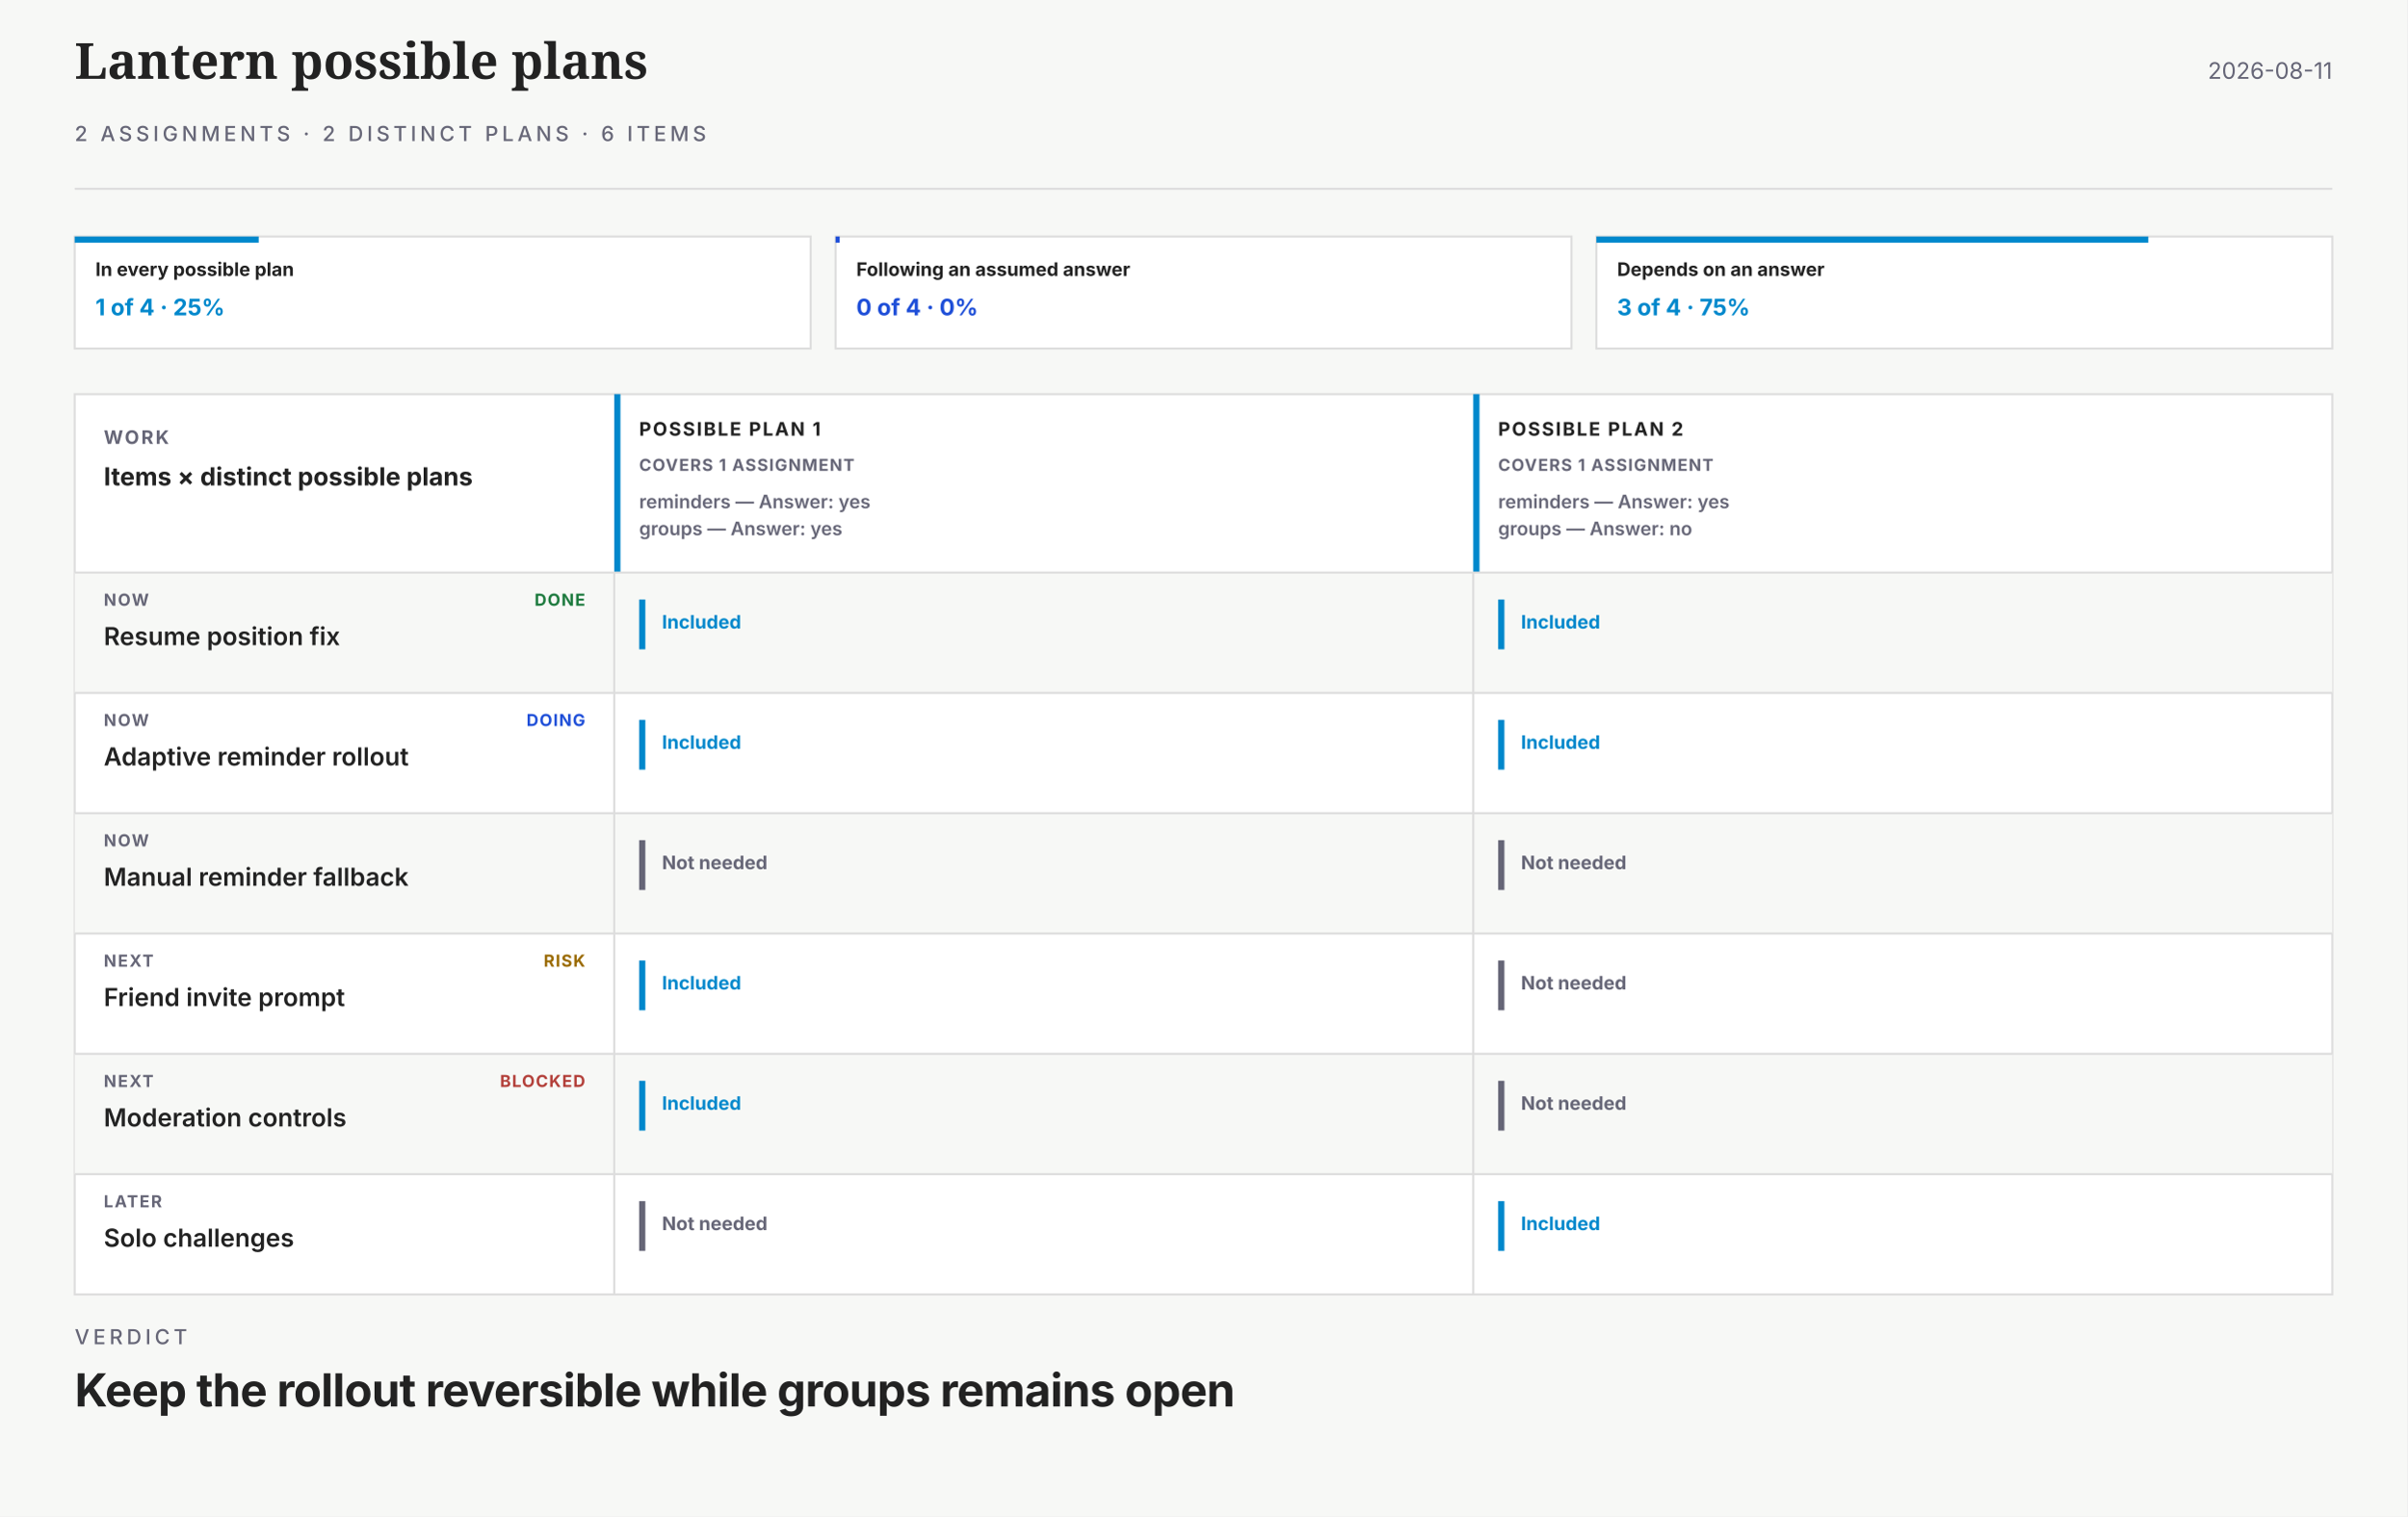
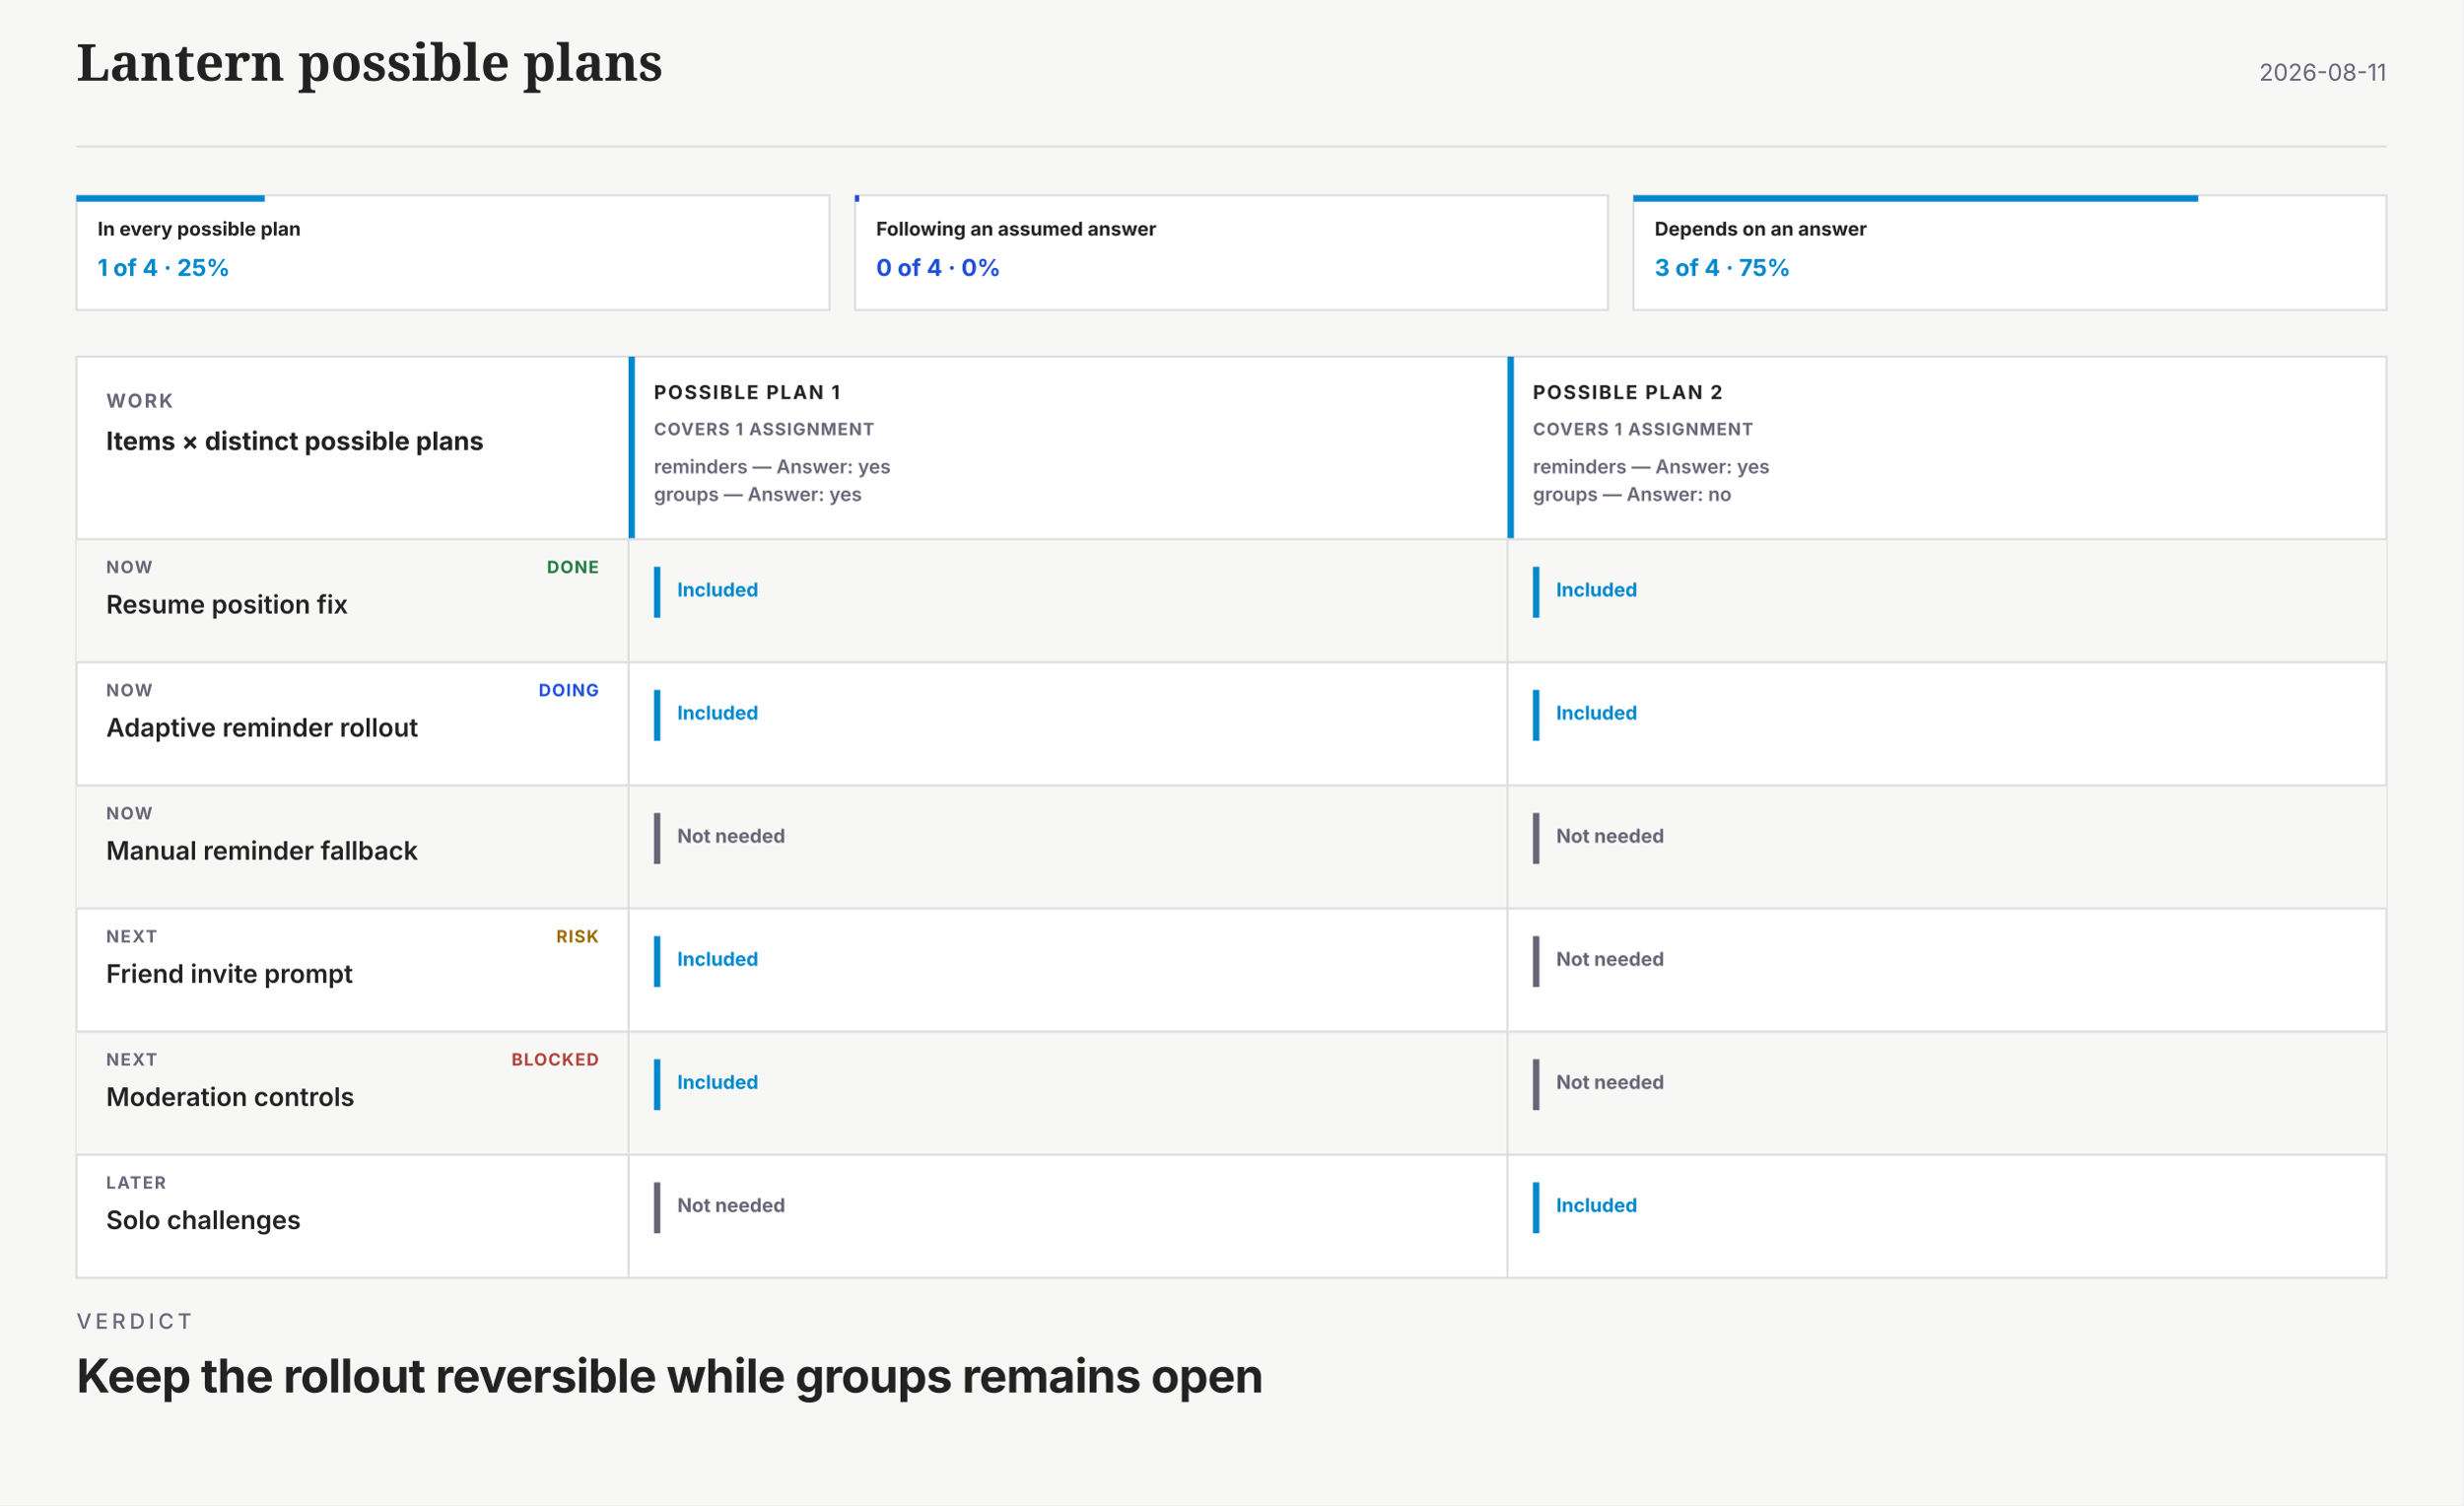
- <svg xmlns="http://www.w3.org/2000/svg" width="1160" height="731" viewBox="0 0 1160 731" data-theme="light" font-family="system-ui,-apple-system,'Segoe UI',sans-serif" role="img" aria-labelledby="paths-plans-name paths-plans-description">
-   <rect x="0" y="0" width="1160" height="731" fill="#f7f8f6" />
+ <svg xmlns="http://www.w3.org/2000/svg" width="1160" height="709" viewBox="0 0 1160 709" data-theme="light" font-family="system-ui,-apple-system,'Segoe UI',sans-serif" role="img" aria-labelledby="paths-plans-name paths-plans-description">
+   <rect x="0" y="0" width="1160" height="709" fill="#f7f8f6" />
  <g data-kind="artifact-header">
    <text x="36" y="38" font-family="Charter,'Bitstream Charter',Georgia,serif" font-size="24" font-weight="700" fill="#222">Lantern possible plans</text>
    <text x="1124" y="38" font-size="11" text-anchor="end" fill="#667">2026-08-11</text>
-     <g data-kind="artifact-metrics">
-       <text xml:space="preserve" x="36" y="68" font-family="system-ui,-apple-system,'Segoe UI',sans-serif" font-size="10" font-weight="500" letter-spacing="1.8" fill="#667">2 ASSIGNMENTS · 2 DISTINCT PLANS · 6 ITEMS</text>
-     </g>
-     <line x1="36" y1="91" x2="1124" y2="91" stroke="#ddd" stroke-width="1" opacity="1" />
+     <line x1="36" y1="69" x2="1124" y2="69" stroke="#ddd" stroke-width="1" opacity="1" />
  </g>
  <g data-kind="share-figure">
    <g data-kind="share-part">
-       <rect x="36" y="114" width="354.67" height="54" fill="#fff" stroke="#ddd" stroke-width="1" />
-       <rect x="36" y="114" width="88.67" height="3" fill="#08c" />
-       <text x="46" y="133" font-size="9" font-weight="700" fill="#222">In every possible plan</text>
-       <text x="46" y="152" font-size="11" font-weight="700" fill="#08c">1 of 4 · 25%</text>
+       <rect x="36" y="92" width="354.67" height="54" fill="#fff" stroke="#ddd" stroke-width="1" />
+       <rect x="36" y="92" width="88.67" height="3" fill="#08c" />
+       <text x="46" y="111" font-size="9" font-weight="700" fill="#222">In every possible plan</text>
+       <text x="46" y="130" font-size="11" font-weight="700" fill="#08c">1 of 4 · 25%</text>
    </g>
    <g data-kind="share-part">
-       <rect x="402.67" y="114" width="354.67" height="54" fill="#fff" stroke="#ddd" stroke-width="1" />
-       <rect x="402.67" y="114" width="2" height="3" fill="#1F4FD8" />
-       <text x="412.67" y="133" font-size="9" font-weight="700" fill="#222">Following an assumed answer</text>
-       <text x="412.67" y="152" font-size="11" font-weight="700" fill="#1F4FD8">0 of 4 · 0%</text>
+       <rect x="402.67" y="92" width="354.67" height="54" fill="#fff" stroke="#ddd" stroke-width="1" />
+       <rect x="402.67" y="92" width="2" height="3" fill="#1F4FD8" />
+       <text x="412.67" y="111" font-size="9" font-weight="700" fill="#222">Following an assumed answer</text>
+       <text x="412.67" y="130" font-size="11" font-weight="700" fill="#1F4FD8">0 of 4 · 0%</text>
    </g>
    <g data-kind="share-part">
-       <rect x="769.33" y="114" width="354.67" height="54" fill="#fff" stroke="#ddd" stroke-width="1" />
-       <rect x="769.33" y="114" width="266" height="3" fill="#08c" />
-       <text x="779.33" y="133" font-size="9" font-weight="700" fill="#222">Depends on an answer</text>
-       <text x="779.33" y="152" font-size="11" font-weight="700" fill="#08c">3 of 4 · 75%</text>
+       <rect x="769.33" y="92" width="354.67" height="54" fill="#fff" stroke="#ddd" stroke-width="1" />
+       <rect x="769.33" y="92" width="266" height="3" fill="#08c" />
+       <text x="779.33" y="111" font-size="9" font-weight="700" fill="#222">Depends on an answer</text>
+       <text x="779.33" y="130" font-size="11" font-weight="700" fill="#08c">3 of 4 · 75%</text>
    </g>
  </g>
  <g data-kind="plans-matrix">
-     <rect x="36" y="190" width="1088" height="434" fill="#fff" stroke="#ddd" stroke-width="1" />
-     <rect x="36" y="190" width="260" height="86" fill="none" />
-     <text x="50" y="214" font-size="9" font-weight="700" letter-spacing="1" fill="#667">WORK</text>
-     <text x="50" y="234" font-size="12" font-weight="700" fill="#222">Items × distinct possible plans</text>
+     <rect x="36" y="168" width="1088" height="434" fill="#fff" stroke="#ddd" stroke-width="1" />
+     <rect x="36" y="168" width="260" height="86" fill="none" />
+     <text x="50" y="192" font-size="9" font-weight="700" letter-spacing="1" fill="#667">WORK</text>
+     <text x="50" y="212" font-size="12" font-weight="700" fill="#222">Items × distinct possible plans</text>
    <g data-kind="plan-column">
-       <rect x="296" y="190" width="414" height="86" fill="none" />
-       <rect x="296" y="190" width="3" height="86" fill="#08c" />
-       <text x="308" y="210" font-size="9" font-weight="700" letter-spacing="0.8" fill="#222">POSSIBLE PLAN 1</text>
-       <text x="308" y="227" font-size="8" font-weight="700" letter-spacing="0.5" fill="#667">COVERS 1 ASSIGNMENT</text>
-       <text x="308" y="245" font-size="9" font-weight="600" fill="#667">reminders — Answer: yes</text>
-       <text x="308" y="258" font-size="9" font-weight="600" fill="#667">groups — Answer: yes</text>
+       <rect x="296" y="168" width="414" height="86" fill="none" />
+       <rect x="296" y="168" width="3" height="86" fill="#08c" />
+       <text x="308" y="188" font-size="9" font-weight="700" letter-spacing="0.8" fill="#222">POSSIBLE PLAN 1</text>
+       <text x="308" y="205" font-size="8" font-weight="700" letter-spacing="0.5" fill="#667">COVERS 1 ASSIGNMENT</text>
+       <text x="308" y="223" font-size="9" font-weight="600" fill="#667">reminders — Answer: yes</text>
+       <text x="308" y="236" font-size="9" font-weight="600" fill="#667">groups — Answer: yes</text>
    </g>
    <g data-kind="plan-column">
-       <rect x="710" y="190" width="414" height="86" fill="none" />
-       <rect x="710" y="190" width="3" height="86" fill="#08c" />
-       <text x="722" y="210" font-size="9" font-weight="700" letter-spacing="0.8" fill="#222">POSSIBLE PLAN 2</text>
-       <text x="722" y="227" font-size="8" font-weight="700" letter-spacing="0.5" fill="#667">COVERS 1 ASSIGNMENT</text>
-       <text x="722" y="245" font-size="9" font-weight="600" fill="#667">reminders — Answer: yes</text>
-       <text x="722" y="258" font-size="9" font-weight="600" fill="#667">groups — Answer: no</text>
+       <rect x="710" y="168" width="414" height="86" fill="none" />
+       <rect x="710" y="168" width="3" height="86" fill="#08c" />
+       <text x="722" y="188" font-size="9" font-weight="700" letter-spacing="0.8" fill="#222">POSSIBLE PLAN 2</text>
+       <text x="722" y="205" font-size="8" font-weight="700" letter-spacing="0.5" fill="#667">COVERS 1 ASSIGNMENT</text>
+       <text x="722" y="223" font-size="9" font-weight="600" fill="#667">reminders — Answer: yes</text>
+       <text x="722" y="236" font-size="9" font-weight="600" fill="#667">groups — Answer: no</text>
    </g>
    <g data-kind="plan-item-row">
-       <rect x="36" y="276" width="1088" height="58" fill="#f7f8f6" />
-       <line x1="36" y1="276" x2="1124" y2="276" stroke="#ddd" stroke-width="1" opacity="1" />
-       <text x="50" y="292" font-size="8" font-weight="700" letter-spacing="0.7" fill="#667">NOW</text>
-       <text x="282" y="292" font-size="8" font-weight="700" letter-spacing="0.5" text-anchor="end" fill="#1D7A3E">DONE</text>
-       <text x="50" y="311" font-size="12" font-weight="600" fill="#222">Resume position fix</text>
-       <line x1="296" y1="276" x2="296" y2="334" stroke="#ddd" stroke-width="1" opacity="1" />
-       <rect x="308" y="289" width="3" height="24" fill="#08c" />
-       <text x="319" y="303" font-size="9" font-weight="700" fill="#08c">Included</text>
-       <line x1="710" y1="276" x2="710" y2="334" stroke="#ddd" stroke-width="1" opacity="1" />
-       <rect x="722" y="289" width="3" height="24" fill="#08c" />
-       <text x="733" y="303" font-size="9" font-weight="700" fill="#08c">Included</text>
+       <rect x="36" y="254" width="1088" height="58" fill="#f7f8f6" />
+       <line x1="36" y1="254" x2="1124" y2="254" stroke="#ddd" stroke-width="1" opacity="1" />
+       <text x="50" y="270" font-size="8" font-weight="700" letter-spacing="0.7" fill="#667">NOW</text>
+       <text x="282" y="270" font-size="8" font-weight="700" letter-spacing="0.5" text-anchor="end" fill="#1D7A3E">DONE</text>
+       <text x="50" y="289" font-size="12" font-weight="600" fill="#222">Resume position fix</text>
+       <line x1="296" y1="254" x2="296" y2="312" stroke="#ddd" stroke-width="1" opacity="1" />
+       <rect x="308" y="267" width="3" height="24" fill="#08c" />
+       <text x="319" y="281" font-size="9" font-weight="700" fill="#08c">Included</text>
+       <line x1="710" y1="254" x2="710" y2="312" stroke="#ddd" stroke-width="1" opacity="1" />
+       <rect x="722" y="267" width="3" height="24" fill="#08c" />
+       <text x="733" y="281" font-size="9" font-weight="700" fill="#08c">Included</text>
    </g>
    <g data-kind="plan-item-row">
-       <rect x="36" y="334" width="1088" height="58" fill="none" />
-       <line x1="36" y1="334" x2="1124" y2="334" stroke="#ddd" stroke-width="1" opacity="1" />
-       <text x="50" y="350" font-size="8" font-weight="700" letter-spacing="0.7" fill="#667">NOW</text>
-       <text x="282" y="350" font-size="8" font-weight="700" letter-spacing="0.5" text-anchor="end" fill="#1F4FD8">DOING</text>
-       <text x="50" y="369" font-size="12" font-weight="600" fill="#222">Adaptive reminder rollout</text>
-       <line x1="296" y1="334" x2="296" y2="392" stroke="#ddd" stroke-width="1" opacity="1" />
-       <rect x="308" y="347" width="3" height="24" fill="#08c" />
-       <text x="319" y="361" font-size="9" font-weight="700" fill="#08c">Included</text>
-       <line x1="710" y1="334" x2="710" y2="392" stroke="#ddd" stroke-width="1" opacity="1" />
-       <rect x="722" y="347" width="3" height="24" fill="#08c" />
-       <text x="733" y="361" font-size="9" font-weight="700" fill="#08c">Included</text>
+       <rect x="36" y="312" width="1088" height="58" fill="none" />
+       <line x1="36" y1="312" x2="1124" y2="312" stroke="#ddd" stroke-width="1" opacity="1" />
+       <text x="50" y="328" font-size="8" font-weight="700" letter-spacing="0.7" fill="#667">NOW</text>
+       <text x="282" y="328" font-size="8" font-weight="700" letter-spacing="0.5" text-anchor="end" fill="#1F4FD8">DOING</text>
+       <text x="50" y="347" font-size="12" font-weight="600" fill="#222">Adaptive reminder rollout</text>
+       <line x1="296" y1="312" x2="296" y2="370" stroke="#ddd" stroke-width="1" opacity="1" />
+       <rect x="308" y="325" width="3" height="24" fill="#08c" />
+       <text x="319" y="339" font-size="9" font-weight="700" fill="#08c">Included</text>
+       <line x1="710" y1="312" x2="710" y2="370" stroke="#ddd" stroke-width="1" opacity="1" />
+       <rect x="722" y="325" width="3" height="24" fill="#08c" />
+       <text x="733" y="339" font-size="9" font-weight="700" fill="#08c">Included</text>
    </g>
    <g data-kind="plan-item-row">
-       <rect x="36" y="392" width="1088" height="58" fill="#f7f8f6" />
-       <line x1="36" y1="392" x2="1124" y2="392" stroke="#ddd" stroke-width="1" opacity="1" />
-       <text x="50" y="408" font-size="8" font-weight="700" letter-spacing="0.7" fill="#667">NOW</text>
-       <text x="50" y="427" font-size="12" font-weight="600" fill="#222">Manual reminder fallback</text>
-       <line x1="296" y1="392" x2="296" y2="450" stroke="#ddd" stroke-width="1" opacity="1" />
-       <rect x="308" y="405" width="3" height="24" fill="#667" />
-       <text x="319" y="419" font-size="9" font-weight="700" fill="#667">Not needed</text>
-       <line x1="710" y1="392" x2="710" y2="450" stroke="#ddd" stroke-width="1" opacity="1" />
-       <rect x="722" y="405" width="3" height="24" fill="#667" />
-       <text x="733" y="419" font-size="9" font-weight="700" fill="#667">Not needed</text>
+       <rect x="36" y="370" width="1088" height="58" fill="#f7f8f6" />
+       <line x1="36" y1="370" x2="1124" y2="370" stroke="#ddd" stroke-width="1" opacity="1" />
+       <text x="50" y="386" font-size="8" font-weight="700" letter-spacing="0.7" fill="#667">NOW</text>
+       <text x="50" y="405" font-size="12" font-weight="600" fill="#222">Manual reminder fallback</text>
+       <line x1="296" y1="370" x2="296" y2="428" stroke="#ddd" stroke-width="1" opacity="1" />
+       <rect x="308" y="383" width="3" height="24" fill="#667" />
+       <text x="319" y="397" font-size="9" font-weight="700" fill="#667">Not needed</text>
+       <line x1="710" y1="370" x2="710" y2="428" stroke="#ddd" stroke-width="1" opacity="1" />
+       <rect x="722" y="383" width="3" height="24" fill="#667" />
+       <text x="733" y="397" font-size="9" font-weight="700" fill="#667">Not needed</text>
    </g>
    <g data-kind="plan-item-row">
-       <rect x="36" y="450" width="1088" height="58" fill="none" />
-       <line x1="36" y1="450" x2="1124" y2="450" stroke="#ddd" stroke-width="1" opacity="1" />
-       <text x="50" y="466" font-size="8" font-weight="700" letter-spacing="0.7" fill="#667">NEXT</text>
-       <text x="282" y="466" font-size="8" font-weight="700" letter-spacing="0.5" text-anchor="end" fill="#9A6A00">RISK</text>
-       <text x="50" y="485" font-size="12" font-weight="600" fill="#222">Friend invite prompt</text>
-       <line x1="296" y1="450" x2="296" y2="508" stroke="#ddd" stroke-width="1" opacity="1" />
-       <rect x="308" y="463" width="3" height="24" fill="#08c" />
-       <text x="319" y="477" font-size="9" font-weight="700" fill="#08c">Included</text>
-       <line x1="710" y1="450" x2="710" y2="508" stroke="#ddd" stroke-width="1" opacity="1" />
-       <rect x="722" y="463" width="3" height="24" fill="#667" />
-       <text x="733" y="477" font-size="9" font-weight="700" fill="#667">Not needed</text>
+       <rect x="36" y="428" width="1088" height="58" fill="none" />
+       <line x1="36" y1="428" x2="1124" y2="428" stroke="#ddd" stroke-width="1" opacity="1" />
+       <text x="50" y="444" font-size="8" font-weight="700" letter-spacing="0.7" fill="#667">NEXT</text>
+       <text x="282" y="444" font-size="8" font-weight="700" letter-spacing="0.5" text-anchor="end" fill="#9A6A00">RISK</text>
+       <text x="50" y="463" font-size="12" font-weight="600" fill="#222">Friend invite prompt</text>
+       <line x1="296" y1="428" x2="296" y2="486" stroke="#ddd" stroke-width="1" opacity="1" />
+       <rect x="308" y="441" width="3" height="24" fill="#08c" />
+       <text x="319" y="455" font-size="9" font-weight="700" fill="#08c">Included</text>
+       <line x1="710" y1="428" x2="710" y2="486" stroke="#ddd" stroke-width="1" opacity="1" />
+       <rect x="722" y="441" width="3" height="24" fill="#667" />
+       <text x="733" y="455" font-size="9" font-weight="700" fill="#667">Not needed</text>
    </g>
    <g data-kind="plan-item-row">
-       <rect x="36" y="508" width="1088" height="58" fill="#f7f8f6" />
-       <line x1="36" y1="508" x2="1124" y2="508" stroke="#ddd" stroke-width="1" opacity="1" />
-       <text x="50" y="524" font-size="8" font-weight="700" letter-spacing="0.7" fill="#667">NEXT</text>
-       <text x="282" y="524" font-size="8" font-weight="700" letter-spacing="0.5" text-anchor="end" fill="#B3403A">BLOCKED</text>
-       <text x="50" y="543" font-size="12" font-weight="600" fill="#222">Moderation controls</text>
-       <line x1="296" y1="508" x2="296" y2="566" stroke="#ddd" stroke-width="1" opacity="1" />
-       <rect x="308" y="521" width="3" height="24" fill="#08c" />
-       <text x="319" y="535" font-size="9" font-weight="700" fill="#08c">Included</text>
-       <line x1="710" y1="508" x2="710" y2="566" stroke="#ddd" stroke-width="1" opacity="1" />
-       <rect x="722" y="521" width="3" height="24" fill="#667" />
-       <text x="733" y="535" font-size="9" font-weight="700" fill="#667">Not needed</text>
+       <rect x="36" y="486" width="1088" height="58" fill="#f7f8f6" />
+       <line x1="36" y1="486" x2="1124" y2="486" stroke="#ddd" stroke-width="1" opacity="1" />
+       <text x="50" y="502" font-size="8" font-weight="700" letter-spacing="0.7" fill="#667">NEXT</text>
+       <text x="282" y="502" font-size="8" font-weight="700" letter-spacing="0.5" text-anchor="end" fill="#B3403A">BLOCKED</text>
+       <text x="50" y="521" font-size="12" font-weight="600" fill="#222">Moderation controls</text>
+       <line x1="296" y1="486" x2="296" y2="544" stroke="#ddd" stroke-width="1" opacity="1" />
+       <rect x="308" y="499" width="3" height="24" fill="#08c" />
+       <text x="319" y="513" font-size="9" font-weight="700" fill="#08c">Included</text>
+       <line x1="710" y1="486" x2="710" y2="544" stroke="#ddd" stroke-width="1" opacity="1" />
+       <rect x="722" y="499" width="3" height="24" fill="#667" />
+       <text x="733" y="513" font-size="9" font-weight="700" fill="#667">Not needed</text>
    </g>
    <g data-kind="plan-item-row">
-       <rect x="36" y="566" width="1088" height="58" fill="none" />
-       <line x1="36" y1="566" x2="1124" y2="566" stroke="#ddd" stroke-width="1" opacity="1" />
-       <text x="50" y="582" font-size="8" font-weight="700" letter-spacing="0.7" fill="#667">LATER</text>
-       <text x="50" y="601" font-size="12" font-weight="600" fill="#222">Solo challenges</text>
-       <line x1="296" y1="566" x2="296" y2="624" stroke="#ddd" stroke-width="1" opacity="1" />
-       <rect x="308" y="579" width="3" height="24" fill="#667" />
-       <text x="319" y="593" font-size="9" font-weight="700" fill="#667">Not needed</text>
-       <line x1="710" y1="566" x2="710" y2="624" stroke="#ddd" stroke-width="1" opacity="1" />
-       <rect x="722" y="579" width="3" height="24" fill="#08c" />
-       <text x="733" y="593" font-size="9" font-weight="700" fill="#08c">Included</text>
+       <rect x="36" y="544" width="1088" height="58" fill="none" />
+       <line x1="36" y1="544" x2="1124" y2="544" stroke="#ddd" stroke-width="1" opacity="1" />
+       <text x="50" y="560" font-size="8" font-weight="700" letter-spacing="0.7" fill="#667">LATER</text>
+       <text x="50" y="579" font-size="12" font-weight="600" fill="#222">Solo challenges</text>
+       <line x1="296" y1="544" x2="296" y2="602" stroke="#ddd" stroke-width="1" opacity="1" />
+       <rect x="308" y="557" width="3" height="24" fill="#667" />
+       <text x="319" y="571" font-size="9" font-weight="700" fill="#667">Not needed</text>
+       <line x1="710" y1="544" x2="710" y2="602" stroke="#ddd" stroke-width="1" opacity="1" />
+       <rect x="722" y="557" width="3" height="24" fill="#08c" />
+       <text x="733" y="571" font-size="9" font-weight="700" fill="#08c">Included</text>
    </g>
  </g>
  <g data-kind="artifact-verdict">
-     <text xml:space="preserve" x="36" y="648" font-family="system-ui,-apple-system,'Segoe UI',sans-serif" font-size="10" font-weight="500" letter-spacing="1.8" fill="#667">VERDICT</text>
-     <text xml:space="preserve" x="36" y="678" font-family="system-ui,-apple-system,'Segoe UI',sans-serif" font-size="22" font-weight="700" letter-spacing="-0.33" fill="#222">Keep the rollout reversible while groups remains open</text>
+     <text xml:space="preserve" x="36" y="626" font-family="system-ui,-apple-system,'Segoe UI',sans-serif" font-size="10" font-weight="500" letter-spacing="1.8" fill="#667">VERDICT</text>
+     <text xml:space="preserve" x="36" y="656" font-family="system-ui,-apple-system,'Segoe UI',sans-serif" font-size="22" font-weight="700" letter-spacing="-0.33" fill="#222">Keep the rollout reversible while groups remains open</text>
  </g>
</svg>
